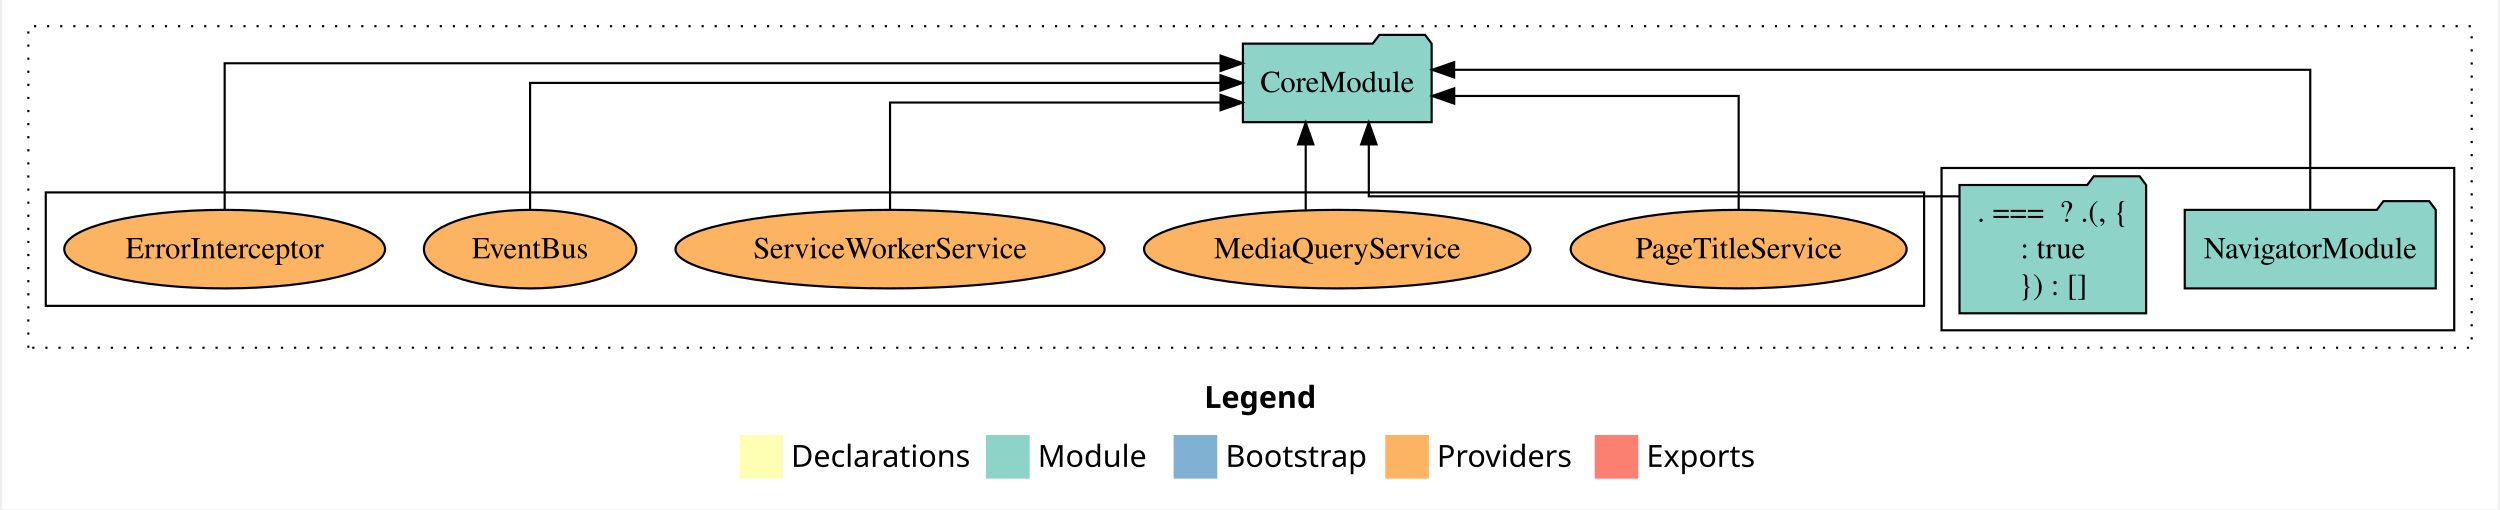
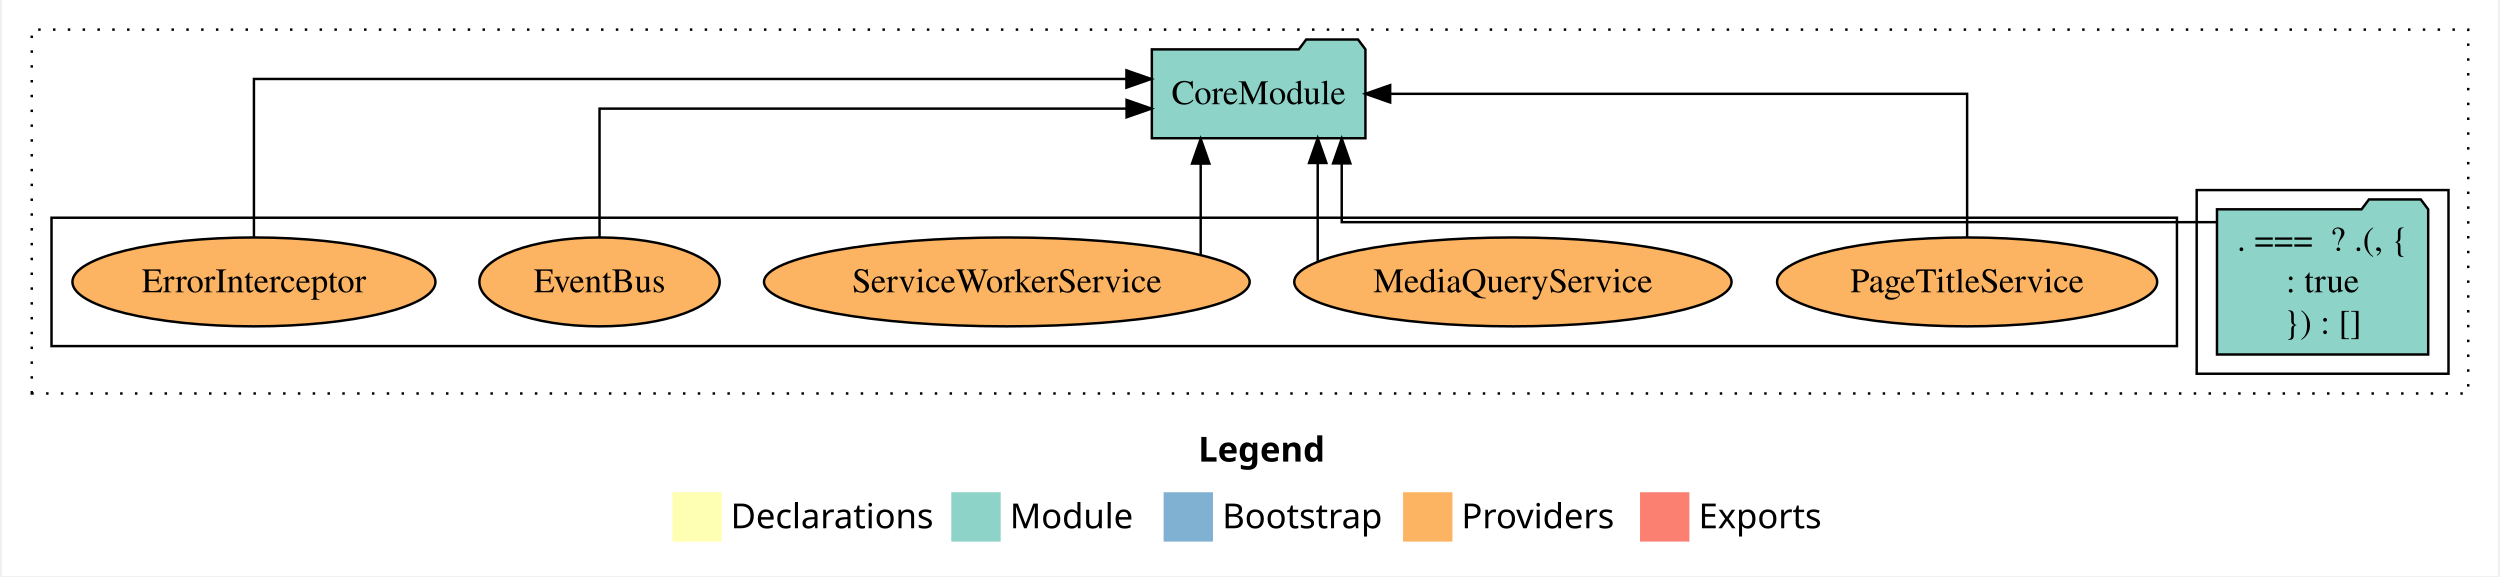
- <svg xmlns="http://www.w3.org/2000/svg" width="1144pt" height="233pt" viewBox="0.00 0.00 1144.00 233.40">
+ <svg xmlns="http://www.w3.org/2000/svg" width="1011pt" height="233pt" viewBox="0.00 0.00 1011.00 233.40">
  <g id="graph0" class="graph" transform="scale(1 1) rotate(0) translate(4 229.4)">
-     <polygon fill="#ffffff" stroke="transparent" points="-4,4 -4,-229.4 1140,-229.4 1140,4 -4,4" />
-     <text text-anchor="start" x="547.009" y="-42.4" font-family="sans-serif" font-weight="bold" font-size="14.00" fill="#000000">Legend</text>
-     <polygon fill="#ffffb3" stroke="transparent" points="334,-10 334,-30 354,-30 354,-10 334,-10" />
-     <text text-anchor="start" x="357.629" y="-15.4" font-family="sans-serif" font-size="14.00" fill="#000000">  Declarations</text>
-     <polygon fill="#8dd3c7" stroke="transparent" points="447,-10 447,-30 467,-30 467,-10 447,-10" />
-     <text text-anchor="start" x="470.725" y="-15.4" font-family="sans-serif" font-size="14.00" fill="#000000">  Module</text>
-     <polygon fill="#80b1d3" stroke="transparent" points="533,-10 533,-30 553,-30 553,-10 533,-10" />
-     <text text-anchor="start" x="556.781" y="-15.4" font-family="sans-serif" font-size="14.00" fill="#000000">  Bootstrap</text>
-     <polygon fill="#fdb462" stroke="transparent" points="630,-10 630,-30 650,-30 650,-10 630,-10" />
-     <text text-anchor="start" x="653.673" y="-15.4" font-family="sans-serif" font-size="14.00" fill="#000000">  Providers</text>
-     <polygon fill="#fb8072" stroke="transparent" points="726,-10 726,-30 746,-30 746,-10 726,-10" />
-     <text text-anchor="start" x="749.726" y="-15.4" font-family="sans-serif" font-size="14.00" fill="#000000">  Exports</text>
+     <polygon fill="#ffffff" stroke="transparent" points="-4,4 -4,-229.4 1007,-229.4 1007,4 -4,4" />
+     <text text-anchor="start" x="480.509" y="-42.4" font-family="sans-serif" font-weight="bold" font-size="14.00" fill="#000000">Legend</text>
+     <polygon fill="#ffffb3" stroke="transparent" points="267.5,-10 267.5,-30 287.5,-30 287.5,-10 267.5,-10" />
+     <text text-anchor="start" x="291.129" y="-15.4" font-family="sans-serif" font-size="14.00" fill="#000000">  Declarations</text>
+     <polygon fill="#8dd3c7" stroke="transparent" points="380.5,-10 380.5,-30 400.5,-30 400.5,-10 380.5,-10" />
+     <text text-anchor="start" x="404.225" y="-15.4" font-family="sans-serif" font-size="14.00" fill="#000000">  Module</text>
+     <polygon fill="#80b1d3" stroke="transparent" points="466.5,-10 466.5,-30 486.5,-30 486.5,-10 466.5,-10" />
+     <text text-anchor="start" x="490.281" y="-15.4" font-family="sans-serif" font-size="14.00" fill="#000000">  Bootstrap</text>
+     <polygon fill="#fdb462" stroke="transparent" points="563.5,-10 563.5,-30 583.5,-30 583.5,-10 563.5,-10" />
+     <text text-anchor="start" x="587.173" y="-15.4" font-family="sans-serif" font-size="14.00" fill="#000000">  Providers</text>
+     <polygon fill="#fb8072" stroke="transparent" points="659.5,-10 659.5,-30 679.5,-30 679.5,-10 659.5,-10" />
+     <text text-anchor="start" x="683.226" y="-15.4" font-family="sans-serif" font-size="14.00" fill="#000000">  Exports</text>
    <g id="clust1" class="cluster">
-       <polygon fill="none" stroke="#000000" stroke-dasharray="1,5" points="8,-70 8,-217.4 1128,-217.4 1128,-70 8,-70" />
+       <polygon fill="none" stroke="#000000" stroke-dasharray="1,5" points="8,-70 8,-217.4 995,-217.4 995,-70 8,-70" />
    </g>
    <g id="clust3" class="cluster">
-       <polygon fill="none" stroke="#000000" points="885,-78 885,-152.4 1120,-152.4 1120,-78 885,-78" />
+       <polygon fill="none" stroke="#000000" points="885,-78 885,-152.4 987,-152.4 987,-78 885,-78" />
    </g>
    <g id="clust6" class="cluster">
      <polygon fill="none" stroke="#000000" points="16,-89.2 16,-141.2 877,-141.2 877,-89.2 16,-89.2" />
    </g>
    <g id="node1" class="node">
-       <polygon fill="#8dd3c7" stroke="#000000" points="1111.528,-133.2 1108.528,-137.2 1087.528,-137.2 1084.528,-133.2 996.472,-133.2 996.472,-97.2 1111.528,-97.2 1111.528,-133.2" />
-       <text text-anchor="middle" x="1054" y="-111" font-family="Times,serif" font-size="14.00" fill="#000000">NavigatorModule</text>
-     </g>
-     <g id="node3" class="node">
-       <polygon fill="#8dd3c7" stroke="#000000" points="651.262,-209.4 648.262,-213.4 627.262,-213.4 624.262,-209.4 564.738,-209.4 564.738,-173.4 651.262,-173.4 651.262,-209.4" />
-       <text text-anchor="middle" x="608" y="-187.2" font-family="Times,serif" font-size="14.00" fill="#000000">CoreModule</text>
-     </g>
-     <g id="edge1" class="edge">
-       <path fill="none" stroke="#000000" d="M1054,-133.443C1054,-157.66 1054,-197.4 1054,-197.4 1054,-197.4 661.576,-197.4 661.576,-197.4" />
-       <polygon fill="#000000" stroke="#000000" points="661.576,-193.9 651.576,-197.4 661.576,-200.9 661.576,-193.9" />
-     </g>
-     <g id="node2" class="node">
      <polygon fill="#8dd3c7" stroke="#000000" points="978.778,-144.601 975.778,-148.601 954.778,-148.601 951.778,-144.601 893.222,-144.601 893.222,-85.799 978.778,-85.799 978.778,-144.601" />
      <text text-anchor="middle" x="936" y="-127.8" font-family="Times,serif" font-size="14.00" fill="#000000">. ===  ? .(, {</text>
      <text text-anchor="middle" x="936" y="-111" font-family="Times,serif" font-size="14.00" fill="#000000">    : true</text>
      <text text-anchor="middle" x="936" y="-94.2" font-family="Times,serif" font-size="14.00" fill="#000000">}) : []</text>
    </g>
-     <g id="edge2" class="edge">
-       <path fill="none" stroke="#000000" d="M893.061,-139.4C807.19,-139.4 622.46,-139.4 622.46,-139.4 622.46,-139.4 622.46,-163.213 622.46,-163.213" />
-       <polygon fill="#000000" stroke="#000000" points="618.96,-163.213 622.46,-173.213 625.96,-163.213 618.96,-163.213" />
+     <g id="node2" class="node">
+       <polygon fill="#8dd3c7" stroke="#000000" points="548.262,-209.4 545.262,-213.4 524.262,-213.4 521.262,-209.4 461.738,-209.4 461.738,-173.4 548.262,-173.4 548.262,-209.4" />
+       <text text-anchor="middle" x="505" y="-187.2" font-family="Times,serif" font-size="14.00" fill="#000000">CoreModule</text>
    </g>
-     <g id="node4" class="node">
+     <g id="edge1" class="edge">
+       <path fill="none" stroke="#000000" d="M893.1,-139.4C790.356,-139.4 538.657,-139.4 538.657,-139.4 538.657,-139.4 538.657,-163.213 538.657,-163.213" />
+       <polygon fill="#000000" stroke="#000000" points="535.157,-163.213 538.657,-173.213 542.157,-163.213 535.157,-163.213" />
+     </g>
+     <g id="node3" class="node">
      <ellipse fill="#fdb462" stroke="#000000" cx="792" cy="-115.2" rx="76.999" ry="18" />
      <text text-anchor="middle" x="792" y="-111" font-family="Times,serif" font-size="14.00" fill="#000000">PageTitleService</text>
    </g>
-     <g id="edge3" class="edge">
-       <path fill="none" stroke="#000000" d="M792,-133.278C792,-154.078 792,-185.4 792,-185.4 792,-185.4 661.605,-185.4 661.605,-185.4" />
-       <polygon fill="#000000" stroke="#000000" points="661.606,-181.9 651.605,-185.4 661.605,-188.9 661.606,-181.9" />
+     <g id="edge2" class="edge">
+       <path fill="none" stroke="#000000" d="M792,-133.258C792,-155.792 792,-191.4 792,-191.4 792,-191.4 558.278,-191.4 558.278,-191.4" />
+       <polygon fill="#000000" stroke="#000000" points="558.278,-187.9 548.278,-191.4 558.278,-194.9 558.278,-187.9" />
    </g>
-     <g id="node5" class="node">
+     <g id="node4" class="node">
      <ellipse fill="#fdb462" stroke="#000000" cx="608" cy="-115.2" rx="88.583" ry="18" />
      <text text-anchor="middle" x="608" y="-111" font-family="Times,serif" font-size="14.00" fill="#000000">MediaQueryService</text>
    </g>
-     <g id="edge4" class="edge">
-       <path fill="none" stroke="#000000" d="M593.54,-133.258C593.54,-133.258 593.54,-163.207 593.54,-163.207" />
-       <polygon fill="#000000" stroke="#000000" points="590.04,-163.207 593.54,-173.207 597.04,-163.207 590.04,-163.207" />
+     <g id="edge3" class="edge">
+       <path fill="none" stroke="#000000" d="M528.933,-123.646C528.933,-123.646 528.933,-163.387 528.933,-163.387" />
+       <polygon fill="#000000" stroke="#000000" points="525.433,-163.387 528.933,-173.387 532.433,-163.387 525.433,-163.387" />
    </g>
-     <g id="node6" class="node">
+     <g id="node5" class="node">
      <ellipse fill="#fdb462" stroke="#000000" cx="403" cy="-115.2" rx="98.371" ry="18" />
      <text text-anchor="middle" x="403" y="-111" font-family="Times,serif" font-size="14.00" fill="#000000">ServiceWorkerService</text>
    </g>
-     <g id="edge5" class="edge">
-       <path fill="none" stroke="#000000" d="M403,-133.208C403,-153.114 403,-182.4 403,-182.4 403,-182.4 554.525,-182.4 554.525,-182.4" />
-       <polygon fill="#000000" stroke="#000000" points="554.525,-185.9 564.525,-182.4 554.525,-178.9 554.525,-185.9" />
+     <g id="edge4" class="edge">
+       <path fill="none" stroke="#000000" d="M481.527,-126.118C481.527,-126.118 481.527,-163.147 481.527,-163.147" />
+       <polygon fill="#000000" stroke="#000000" points="478.028,-163.147 481.527,-173.147 485.028,-163.147 478.028,-163.147" />
    </g>
-     <g id="node7" class="node">
+     <g id="node6" class="node">
      <ellipse fill="#fdb462" stroke="#000000" cx="238" cy="-115.2" rx="48.675" ry="18" />
      <text text-anchor="middle" x="238" y="-111" font-family="Times,serif" font-size="14.00" fill="#000000">EventBus</text>
    </g>
-     <g id="edge6" class="edge">
-       <path fill="none" stroke="#000000" d="M238,-133.258C238,-155.792 238,-191.4 238,-191.4 238,-191.4 554.468,-191.4 554.468,-191.4" />
-       <polygon fill="#000000" stroke="#000000" points="554.468,-194.9 564.468,-191.4 554.468,-187.9 554.468,-194.9" />
+     <g id="edge5" class="edge">
+       <path fill="none" stroke="#000000" d="M238,-133.278C238,-154.078 238,-185.4 238,-185.4 238,-185.4 451.508,-185.4 451.508,-185.4" />
+       <polygon fill="#000000" stroke="#000000" points="451.508,-188.9 461.508,-185.4 451.508,-181.9 451.508,-188.9" />
    </g>
-     <g id="node8" class="node">
+     <g id="node7" class="node">
      <ellipse fill="#fdb462" stroke="#000000" cx="98" cy="-115.2" rx="73.533" ry="18" />
      <text text-anchor="middle" x="98" y="-111" font-family="Times,serif" font-size="14.00" fill="#000000">ErrorInterceptor</text>
    </g>
-     <g id="edge7" class="edge">
-       <path fill="none" stroke="#000000" d="M98,-133.269C98,-158.278 98,-200.4 98,-200.4 98,-200.4 554.518,-200.4 554.518,-200.4" />
-       <polygon fill="#000000" stroke="#000000" points="554.518,-203.9 564.518,-200.4 554.518,-196.9 554.518,-203.9" />
+     <g id="edge6" class="edge">
+       <path fill="none" stroke="#000000" d="M98,-133.443C98,-157.66 98,-197.4 98,-197.4 98,-197.4 451.444,-197.4 451.444,-197.4" />
+       <polygon fill="#000000" stroke="#000000" points="451.444,-200.9 461.444,-197.4 451.444,-193.9 451.444,-200.9" />
    </g>
  </g>
</svg>
